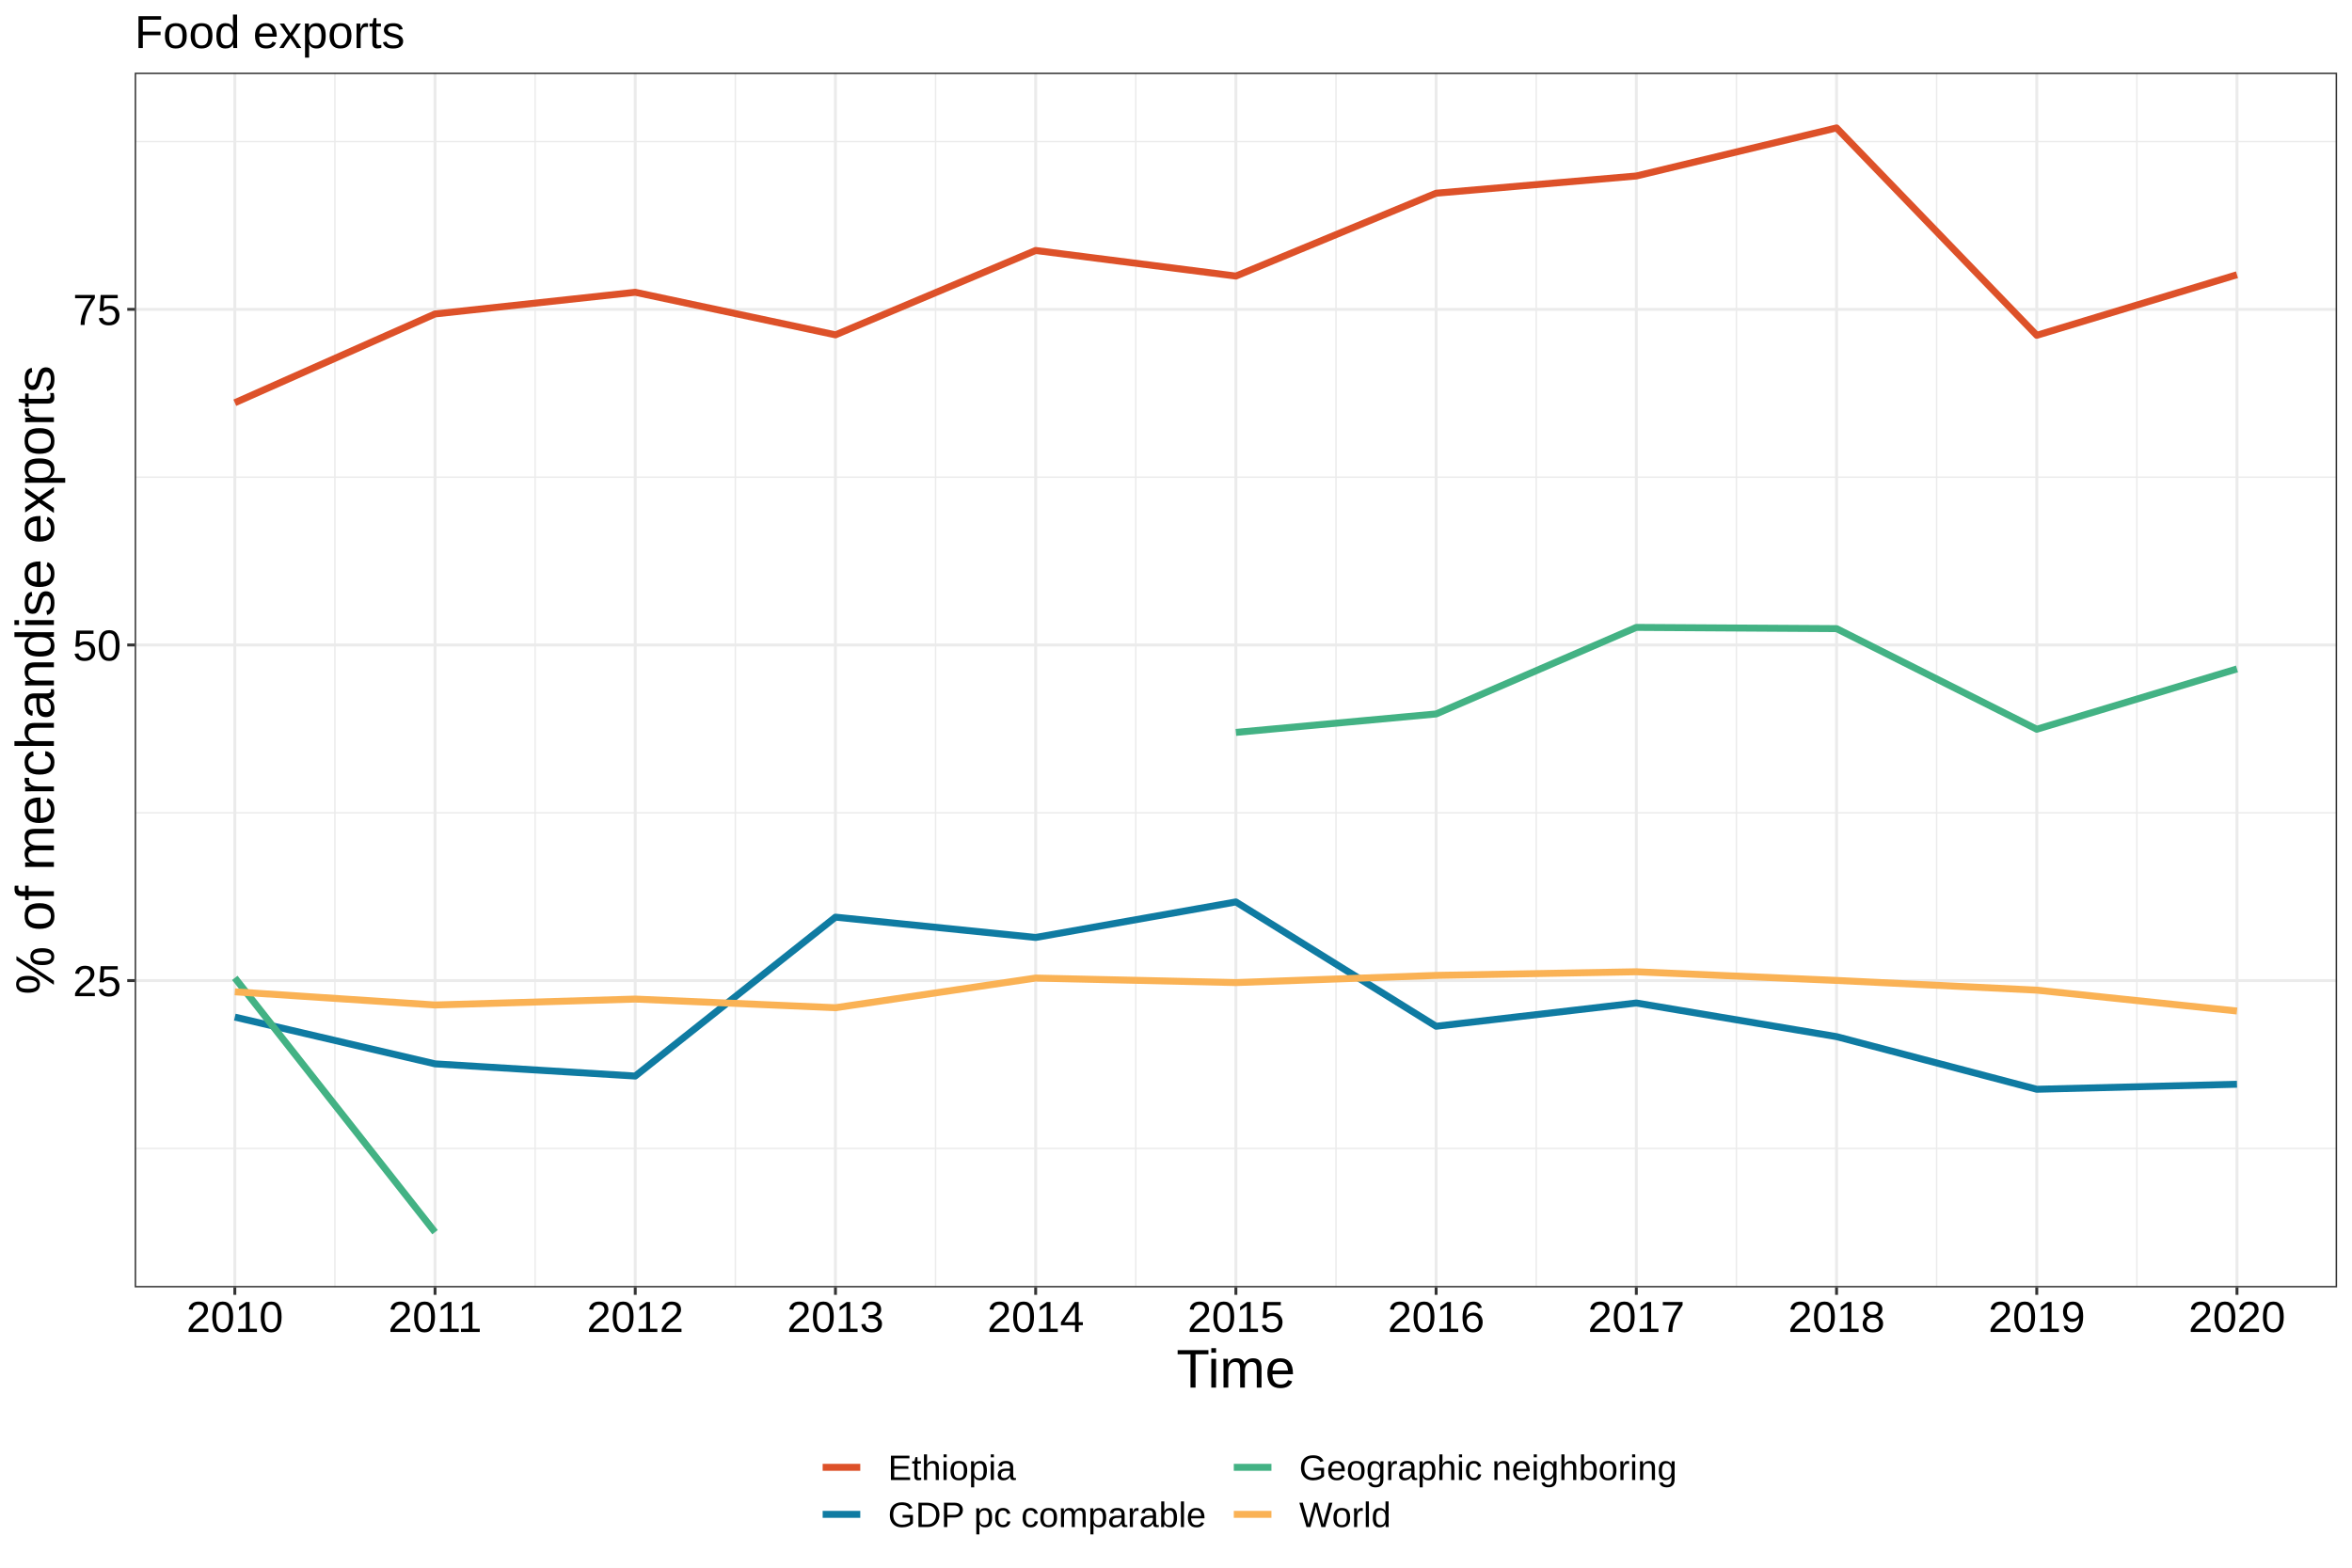
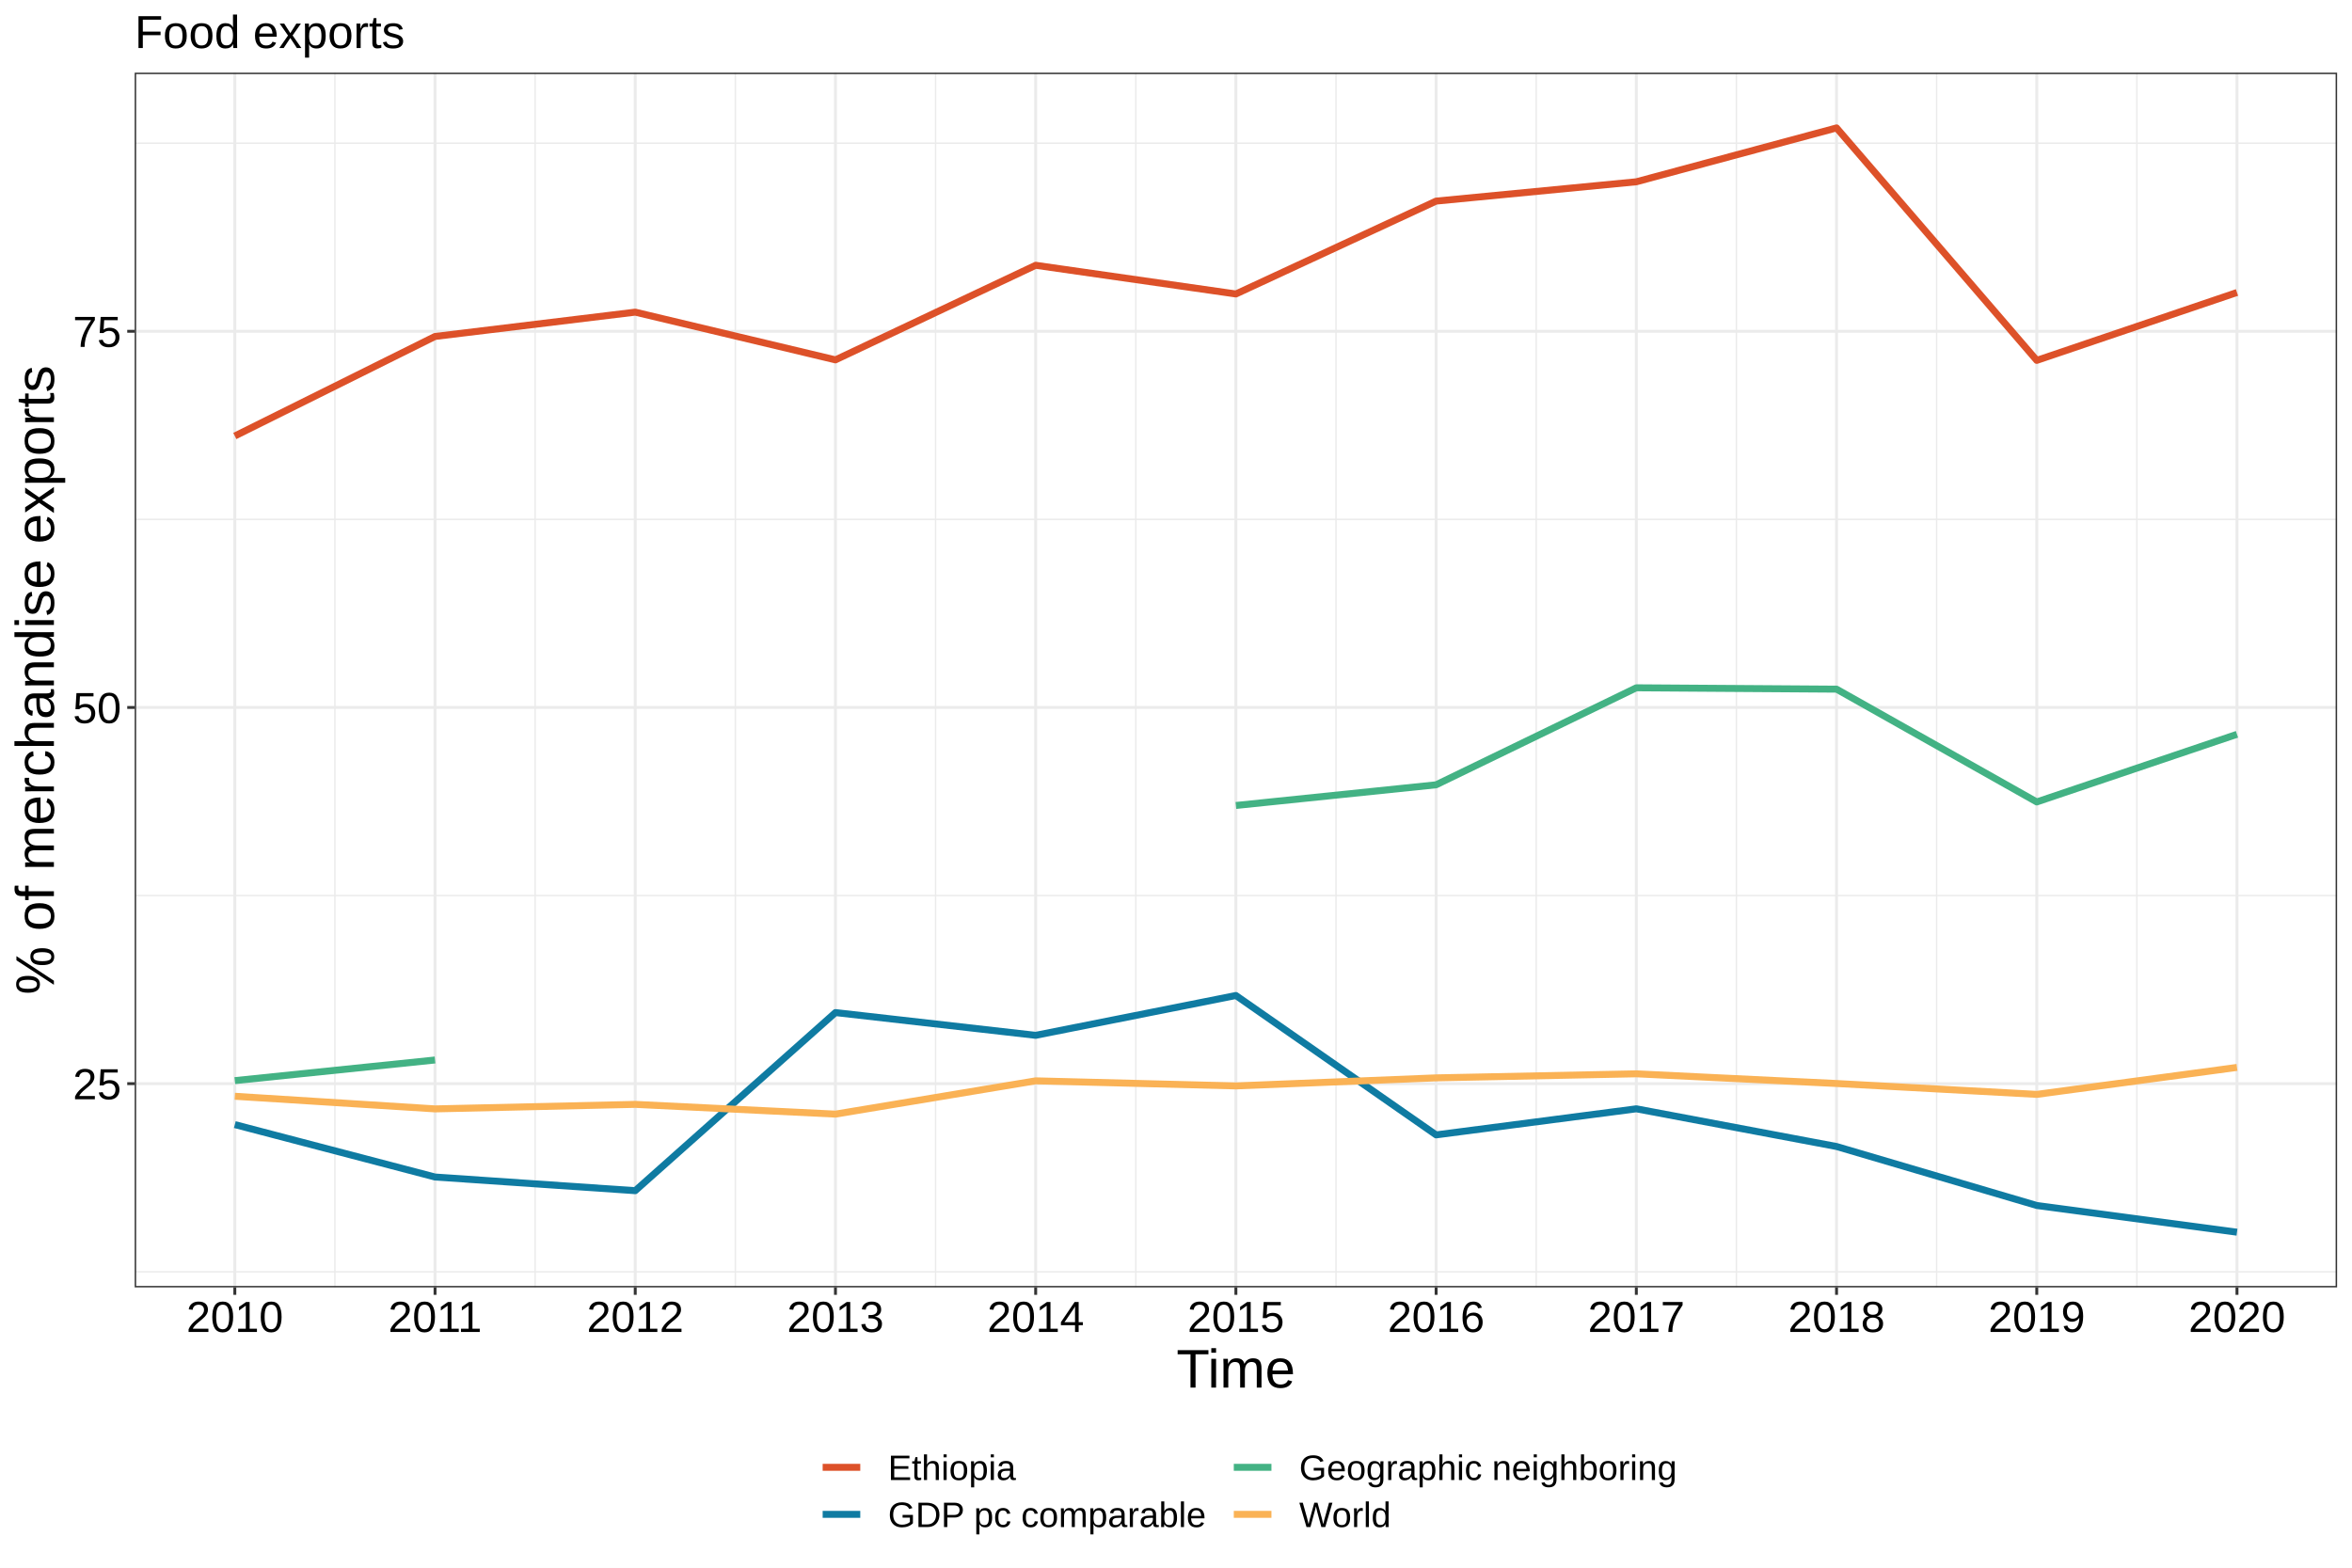
<svg xmlns="http://www.w3.org/2000/svg" class="svglite" width="864.00pt" height="576.00pt" viewBox="0 0 864.00 576.00">
  <defs>
    <style type="text/css">
    .svglite line, .svglite polyline, .svglite polygon, .svglite path, .svglite rect, .svglite circle {
      fill: none;
      stroke: #000000;
      stroke-linecap: round;
      stroke-linejoin: round;
      stroke-miterlimit: 10.00;
    }
    .svglite text {
      white-space: pre;
    }
  </style>
  </defs>
  <rect width="100%" height="100%" style="stroke: none; fill: #FFFFFF;" />
  <defs>
    <clipPath id="cpMC4wMHw4NjQuMDB8MC4wMHw1NzYuMDA=">
      <rect x="0.00" y="0.00" width="864.00" height="576.00" />
    </clipPath>
  </defs>
  <g clip-path="url(#cpMC4wMHw4NjQuMDB8MC4wMHw1NzYuMDA=)">
    <rect x="0.00" y="0.00" width="864.00" height="576.00" style="stroke-width: 1.07; stroke: #FFFFFF; fill: #FFFFFF;" />
  </g>
  <defs>
    <clipPath id="cpNDkuNDh8ODU4LjUyfDI2LjcxfDQ3My4wMQ==">
      <rect x="49.48" y="26.71" width="809.04" height="446.30" />
    </clipPath>
  </defs>
  <g clip-path="url(#cpNDkuNDh8ODU4LjUyfDI2LjcxfDQ3My4wMQ==)">
    <rect x="49.48" y="26.71" width="809.04" height="446.30" style="stroke-width: 1.07; stroke: none; fill: #FFFFFF;" />
-     <polyline points="49.48,421.94 858.52,421.94 " style="stroke-width: 0.53; stroke: #EBEBEB; stroke-linecap: butt;" />
-     <polyline points="49.48,298.63 858.52,298.63 " style="stroke-width: 0.53; stroke: #EBEBEB; stroke-linecap: butt;" />
-     <polyline points="49.48,175.32 858.52,175.32 " style="stroke-width: 0.53; stroke: #EBEBEB; stroke-linecap: butt;" />
-     <polyline points="49.48,52.01 858.52,52.01 " style="stroke-width: 0.53; stroke: #EBEBEB; stroke-linecap: butt;" />
+     <polyline points="49.48,467.28 858.52,467.28 " style="stroke-width: 0.53; stroke: #EBEBEB; stroke-linecap: butt;" />
+     <polyline points="49.48,329.05 858.52,329.05 " style="stroke-width: 0.53; stroke: #EBEBEB; stroke-linecap: butt;" />
+     <polyline points="49.48,190.83 858.52,190.83 " style="stroke-width: 0.53; stroke: #EBEBEB; stroke-linecap: butt;" />
+     <polyline points="49.48,52.61 858.52,52.61 " style="stroke-width: 0.53; stroke: #EBEBEB; stroke-linecap: butt;" />
    <polyline points="49.48,473.01 49.48,26.71 " style="stroke-width: 0.53; stroke: #EBEBEB; stroke-linecap: butt;" />
    <polyline points="123.03,473.01 123.03,26.71 " style="stroke-width: 0.53; stroke: #EBEBEB; stroke-linecap: butt;" />
    <polyline points="196.58,473.01 196.58,26.71 " style="stroke-width: 0.53; stroke: #EBEBEB; stroke-linecap: butt;" />
    <polyline points="270.13,473.01 270.13,26.71 " style="stroke-width: 0.53; stroke: #EBEBEB; stroke-linecap: butt;" />
    <polyline points="343.68,473.01 343.68,26.71 " style="stroke-width: 0.53; stroke: #EBEBEB; stroke-linecap: butt;" />
    <polyline points="417.23,473.01 417.23,26.71 " style="stroke-width: 0.53; stroke: #EBEBEB; stroke-linecap: butt;" />
    <polyline points="490.78,473.01 490.78,26.71 " style="stroke-width: 0.53; stroke: #EBEBEB; stroke-linecap: butt;" />
    <polyline points="564.32,473.01 564.32,26.71 " style="stroke-width: 0.53; stroke: #EBEBEB; stroke-linecap: butt;" />
    <polyline points="637.87,473.01 637.87,26.71 " style="stroke-width: 0.53; stroke: #EBEBEB; stroke-linecap: butt;" />
    <polyline points="711.42,473.01 711.42,26.71 " style="stroke-width: 0.53; stroke: #EBEBEB; stroke-linecap: butt;" />
    <polyline points="784.97,473.01 784.97,26.71 " style="stroke-width: 0.53; stroke: #EBEBEB; stroke-linecap: butt;" />
    <polyline points="858.52,473.01 858.52,26.71 " style="stroke-width: 0.53; stroke: #EBEBEB; stroke-linecap: butt;" />
-     <polyline points="49.48,360.29 858.52,360.29 " style="stroke-width: 1.07; stroke: #EBEBEB; stroke-linecap: butt;" />
-     <polyline points="49.48,236.98 858.52,236.98 " style="stroke-width: 1.07; stroke: #EBEBEB; stroke-linecap: butt;" />
-     <polyline points="49.48,113.66 858.52,113.66 " style="stroke-width: 1.07; stroke: #EBEBEB; stroke-linecap: butt;" />
+     <polyline points="49.48,398.16 858.52,398.16 " style="stroke-width: 1.07; stroke: #EBEBEB; stroke-linecap: butt;" />
+     <polyline points="49.48,259.94 858.52,259.94 " style="stroke-width: 1.07; stroke: #EBEBEB; stroke-linecap: butt;" />
+     <polyline points="49.48,121.72 858.52,121.72 " style="stroke-width: 1.07; stroke: #EBEBEB; stroke-linecap: butt;" />
    <polyline points="86.26,473.01 86.26,26.71 " style="stroke-width: 1.07; stroke: #EBEBEB; stroke-linecap: butt;" />
    <polyline points="159.81,473.01 159.81,26.71 " style="stroke-width: 1.07; stroke: #EBEBEB; stroke-linecap: butt;" />
    <polyline points="233.35,473.01 233.35,26.71 " style="stroke-width: 1.07; stroke: #EBEBEB; stroke-linecap: butt;" />
    <polyline points="306.90,473.01 306.90,26.71 " style="stroke-width: 1.07; stroke: #EBEBEB; stroke-linecap: butt;" />
    <polyline points="380.45,473.01 380.45,26.71 " style="stroke-width: 1.07; stroke: #EBEBEB; stroke-linecap: butt;" />
    <polyline points="454.00,473.01 454.00,26.71 " style="stroke-width: 1.07; stroke: #EBEBEB; stroke-linecap: butt;" />
    <polyline points="527.55,473.01 527.55,26.71 " style="stroke-width: 1.07; stroke: #EBEBEB; stroke-linecap: butt;" />
    <polyline points="601.10,473.01 601.10,26.71 " style="stroke-width: 1.07; stroke: #EBEBEB; stroke-linecap: butt;" />
    <polyline points="674.65,473.01 674.65,26.71 " style="stroke-width: 1.07; stroke: #EBEBEB; stroke-linecap: butt;" />
    <polyline points="748.20,473.01 748.20,26.71 " style="stroke-width: 1.07; stroke: #EBEBEB; stroke-linecap: butt;" />
    <polyline points="821.75,473.01 821.75,26.71 " style="stroke-width: 1.07; stroke: #EBEBEB; stroke-linecap: butt;" />
-     <polyline points="86.26,147.98 159.81,115.35 233.35,107.39 306.90,123.03 380.45,92.03 454.00,101.43 527.55,70.99 601.10,64.66 674.65,47.00 748.20,123.20 821.75,100.95 " style="stroke-width: 2.56; stroke: #DD5129; stroke-linecap: butt;" />
-     <polyline points="86.26,373.70 159.81,390.88 233.35,395.36 306.90,336.98 380.45,344.44 454.00,331.39 527.55,377.07 601.10,368.52 674.65,380.88 748.20,400.22 821.75,398.37 " style="stroke-width: 2.56; stroke: #0F7BA2; stroke-linecap: butt;" />
-     <polyline points="86.26,359.29 159.81,452.73 " style="stroke-width: 2.56; stroke: #43B284; stroke-linecap: butt;" />
-     <polyline points="454.00,269.10 527.55,262.32 601.10,230.52 674.65,230.97 748.20,267.94 821.75,245.77 " style="stroke-width: 2.56; stroke: #43B284; stroke-linecap: butt;" />
-     <polyline points="86.26,364.41 159.81,369.25 233.35,367.08 306.90,370.26 380.45,359.36 454.00,361.02 527.55,358.38 601.10,357.05 674.65,360.23 748.20,363.80 821.75,371.47 " style="stroke-width: 2.56; stroke: #FAB255; stroke-linecap: butt;" />
+     <polyline points="86.26,160.19 159.81,123.62 233.35,114.69 306.90,132.22 380.45,97.47 454.00,108.01 527.55,73.89 601.10,66.79 674.65,47.00 748.20,132.41 821.75,107.47 " style="stroke-width: 2.56; stroke: #DD5129; stroke-linecap: butt;" />
+     <polyline points="86.26,413.20 159.81,432.46 233.35,437.48 306.90,372.04 380.45,380.40 454.00,365.77 527.55,416.98 601.10,407.40 674.65,421.25 748.20,442.92 821.75,452.73 " style="stroke-width: 2.56; stroke: #0F7BA2; stroke-linecap: butt;" />
+     <polyline points="86.26,397.04 159.81,389.46 " style="stroke-width: 2.56; stroke: #43B284; stroke-linecap: butt;" />
+     <polyline points="454.00,295.95 527.55,288.35 601.10,252.71 674.65,253.21 748.20,294.65 821.75,269.80 " style="stroke-width: 2.56; stroke: #43B284; stroke-linecap: butt;" />
+     <polyline points="86.26,402.79 159.81,407.43 233.35,405.77 306.90,409.35 380.45,397.12 454.00,398.99 527.55,396.03 601.10,394.54 674.65,398.10 748.20,402.10 821.75,392.19 " style="stroke-width: 2.56; stroke: #FAB255; stroke-linecap: butt;" />
    <rect x="49.48" y="26.71" width="809.04" height="446.30" style="stroke-width: 1.07; stroke: #333333;" />
  </g>
  <g clip-path="url(#cpMC4wMHw4NjQuMDB8MC4wMHw1NzYuMDA=)">
-     <text x="44.55" y="366.01" text-anchor="end" style="font-size: 16.00px; font-family: &quot;Arial&quot;;" textLength="17.80px" lengthAdjust="spacingAndGlyphs">25</text>
-     <text x="44.55" y="242.70" text-anchor="end" style="font-size: 16.00px; font-family: &quot;Arial&quot;;" textLength="17.80px" lengthAdjust="spacingAndGlyphs">50</text>
-     <text x="44.55" y="119.39" text-anchor="end" style="font-size: 16.00px; font-family: &quot;Arial&quot;;" textLength="17.80px" lengthAdjust="spacingAndGlyphs">75</text>
-     <polyline points="46.74,360.29 49.48,360.29 " style="stroke-width: 1.07; stroke: #333333; stroke-linecap: butt;" />
-     <polyline points="46.74,236.98 49.48,236.98 " style="stroke-width: 1.07; stroke: #333333; stroke-linecap: butt;" />
-     <polyline points="46.74,113.66 49.48,113.66 " style="stroke-width: 1.07; stroke: #333333; stroke-linecap: butt;" />
+     <text x="44.55" y="403.89" text-anchor="end" style="font-size: 16.00px; font-family: &quot;Arial&quot;;" textLength="17.80px" lengthAdjust="spacingAndGlyphs">25</text>
+     <text x="44.55" y="265.67" text-anchor="end" style="font-size: 16.00px; font-family: &quot;Arial&quot;;" textLength="17.80px" lengthAdjust="spacingAndGlyphs">50</text>
+     <text x="44.55" y="127.45" text-anchor="end" style="font-size: 16.00px; font-family: &quot;Arial&quot;;" textLength="17.80px" lengthAdjust="spacingAndGlyphs">75</text>
+     <polyline points="46.74,398.16 49.48,398.16 " style="stroke-width: 1.07; stroke: #333333; stroke-linecap: butt;" />
+     <polyline points="46.74,259.94 49.48,259.94 " style="stroke-width: 1.07; stroke: #333333; stroke-linecap: butt;" />
+     <polyline points="46.74,121.72 49.48,121.72 " style="stroke-width: 1.07; stroke: #333333; stroke-linecap: butt;" />
    <polyline points="86.26,475.75 86.26,473.01 " style="stroke-width: 1.07; stroke: #333333; stroke-linecap: butt;" />
    <polyline points="159.81,475.75 159.81,473.01 " style="stroke-width: 1.07; stroke: #333333; stroke-linecap: butt;" />
    <polyline points="233.35,475.75 233.35,473.01 " style="stroke-width: 1.07; stroke: #333333; stroke-linecap: butt;" />
    <polyline points="306.90,475.75 306.90,473.01 " style="stroke-width: 1.07; stroke: #333333; stroke-linecap: butt;" />
    <polyline points="380.45,475.75 380.45,473.01 " style="stroke-width: 1.07; stroke: #333333; stroke-linecap: butt;" />
    <polyline points="454.00,475.75 454.00,473.01 " style="stroke-width: 1.07; stroke: #333333; stroke-linecap: butt;" />
    <polyline points="527.55,475.75 527.55,473.01 " style="stroke-width: 1.07; stroke: #333333; stroke-linecap: butt;" />
    <polyline points="601.10,475.75 601.10,473.01 " style="stroke-width: 1.07; stroke: #333333; stroke-linecap: butt;" />
    <polyline points="674.65,475.75 674.65,473.01 " style="stroke-width: 1.07; stroke: #333333; stroke-linecap: butt;" />
    <polyline points="748.20,475.75 748.20,473.01 " style="stroke-width: 1.07; stroke: #333333; stroke-linecap: butt;" />
    <polyline points="821.75,475.75 821.75,473.01 " style="stroke-width: 1.07; stroke: #333333; stroke-linecap: butt;" />
    <text x="86.26" y="489.40" text-anchor="middle" style="font-size: 16.00px; font-family: &quot;Arial&quot;;" textLength="35.60px" lengthAdjust="spacingAndGlyphs">2010</text>
    <text x="159.81" y="489.40" text-anchor="middle" style="font-size: 16.00px; font-family: &quot;Arial&quot;;" textLength="34.41px" lengthAdjust="spacingAndGlyphs">2011</text>
    <text x="233.35" y="489.40" text-anchor="middle" style="font-size: 16.00px; font-family: &quot;Arial&quot;;" textLength="35.60px" lengthAdjust="spacingAndGlyphs">2012</text>
    <text x="306.90" y="489.40" text-anchor="middle" style="font-size: 16.00px; font-family: &quot;Arial&quot;;" textLength="35.60px" lengthAdjust="spacingAndGlyphs">2013</text>
    <text x="380.45" y="489.40" text-anchor="middle" style="font-size: 16.00px; font-family: &quot;Arial&quot;;" textLength="35.60px" lengthAdjust="spacingAndGlyphs">2014</text>
    <text x="454.00" y="489.40" text-anchor="middle" style="font-size: 16.00px; font-family: &quot;Arial&quot;;" textLength="35.60px" lengthAdjust="spacingAndGlyphs">2015</text>
    <text x="527.55" y="489.40" text-anchor="middle" style="font-size: 16.00px; font-family: &quot;Arial&quot;;" textLength="35.60px" lengthAdjust="spacingAndGlyphs">2016</text>
    <text x="601.10" y="489.40" text-anchor="middle" style="font-size: 16.00px; font-family: &quot;Arial&quot;;" textLength="35.60px" lengthAdjust="spacingAndGlyphs">2017</text>
    <text x="674.65" y="489.40" text-anchor="middle" style="font-size: 16.00px; font-family: &quot;Arial&quot;;" textLength="35.60px" lengthAdjust="spacingAndGlyphs">2018</text>
    <text x="748.20" y="489.40" text-anchor="middle" style="font-size: 16.00px; font-family: &quot;Arial&quot;;" textLength="35.60px" lengthAdjust="spacingAndGlyphs">2019</text>
    <text x="821.75" y="489.40" text-anchor="middle" style="font-size: 16.00px; font-family: &quot;Arial&quot;;" textLength="35.60px" lengthAdjust="spacingAndGlyphs">2020</text>
    <text x="454.00" y="509.83" text-anchor="middle" style="font-size: 20.00px; font-family: &quot;Arial&quot;;" textLength="43.70px" lengthAdjust="spacingAndGlyphs">Time</text>
    <text transform="translate(19.80,249.86) rotate(-90)" text-anchor="middle" style="font-size: 20.00px; font-family: &quot;Arial&quot;;" textLength="231.24px" lengthAdjust="spacingAndGlyphs">% of merchandise exports</text>
    <rect x="286.52" y="525.00" width="334.96" height="45.52" style="stroke-width: 1.07; stroke: none; fill: #FFFFFF;" />
    <rect x="300.47" y="530.48" width="17.28" height="17.28" style="stroke-width: 1.07; stroke: none; fill: #FFFFFF;" />
    <line x1="302.20" y1="539.12" x2="316.02" y2="539.12" style="stroke-width: 2.56; stroke: #DD5129; stroke-linecap: butt;" />
    <rect x="300.47" y="547.76" width="17.28" height="17.28" style="stroke-width: 1.07; stroke: none; fill: #FFFFFF;" />
    <line x1="302.20" y1="556.40" x2="316.02" y2="556.40" style="stroke-width: 2.56; stroke: #0F7BA2; stroke-linecap: butt;" />
    <rect x="451.50" y="530.48" width="17.28" height="17.28" style="stroke-width: 1.07; stroke: none; fill: #FFFFFF;" />
    <line x1="453.23" y1="539.12" x2="467.06" y2="539.12" style="stroke-width: 2.56; stroke: #43B284; stroke-linecap: butt;" />
    <rect x="451.50" y="547.76" width="17.28" height="17.28" style="stroke-width: 1.07; stroke: none; fill: #FFFFFF;" />
    <line x1="453.23" y1="556.40" x2="467.06" y2="556.40" style="stroke-width: 2.56; stroke: #FAB255; stroke-linecap: butt;" />
    <text x="326.22" y="543.78" style="font-size: 13.00px; font-family: &quot;Arial&quot;;" textLength="46.98px" lengthAdjust="spacingAndGlyphs">Ethiopia</text>
    <text x="326.22" y="561.06" style="font-size: 13.00px; font-family: &quot;Arial&quot;;" textLength="116.82px" lengthAdjust="spacingAndGlyphs">GDP pc comparable</text>
    <text x="477.25" y="543.78" style="font-size: 13.00px; font-family: &quot;Arial&quot;;" textLength="138.75px" lengthAdjust="spacingAndGlyphs">Geographic neighboring</text>
    <text x="477.25" y="561.06" style="font-size: 13.00px; font-family: &quot;Arial&quot;;" textLength="33.71px" lengthAdjust="spacingAndGlyphs">World</text>
    <text x="49.48" y="17.65" style="font-size: 17.00px; font-family: &quot;Arial&quot;;" textLength="99.22px" lengthAdjust="spacingAndGlyphs">Food exports</text>
  </g>
</svg>
